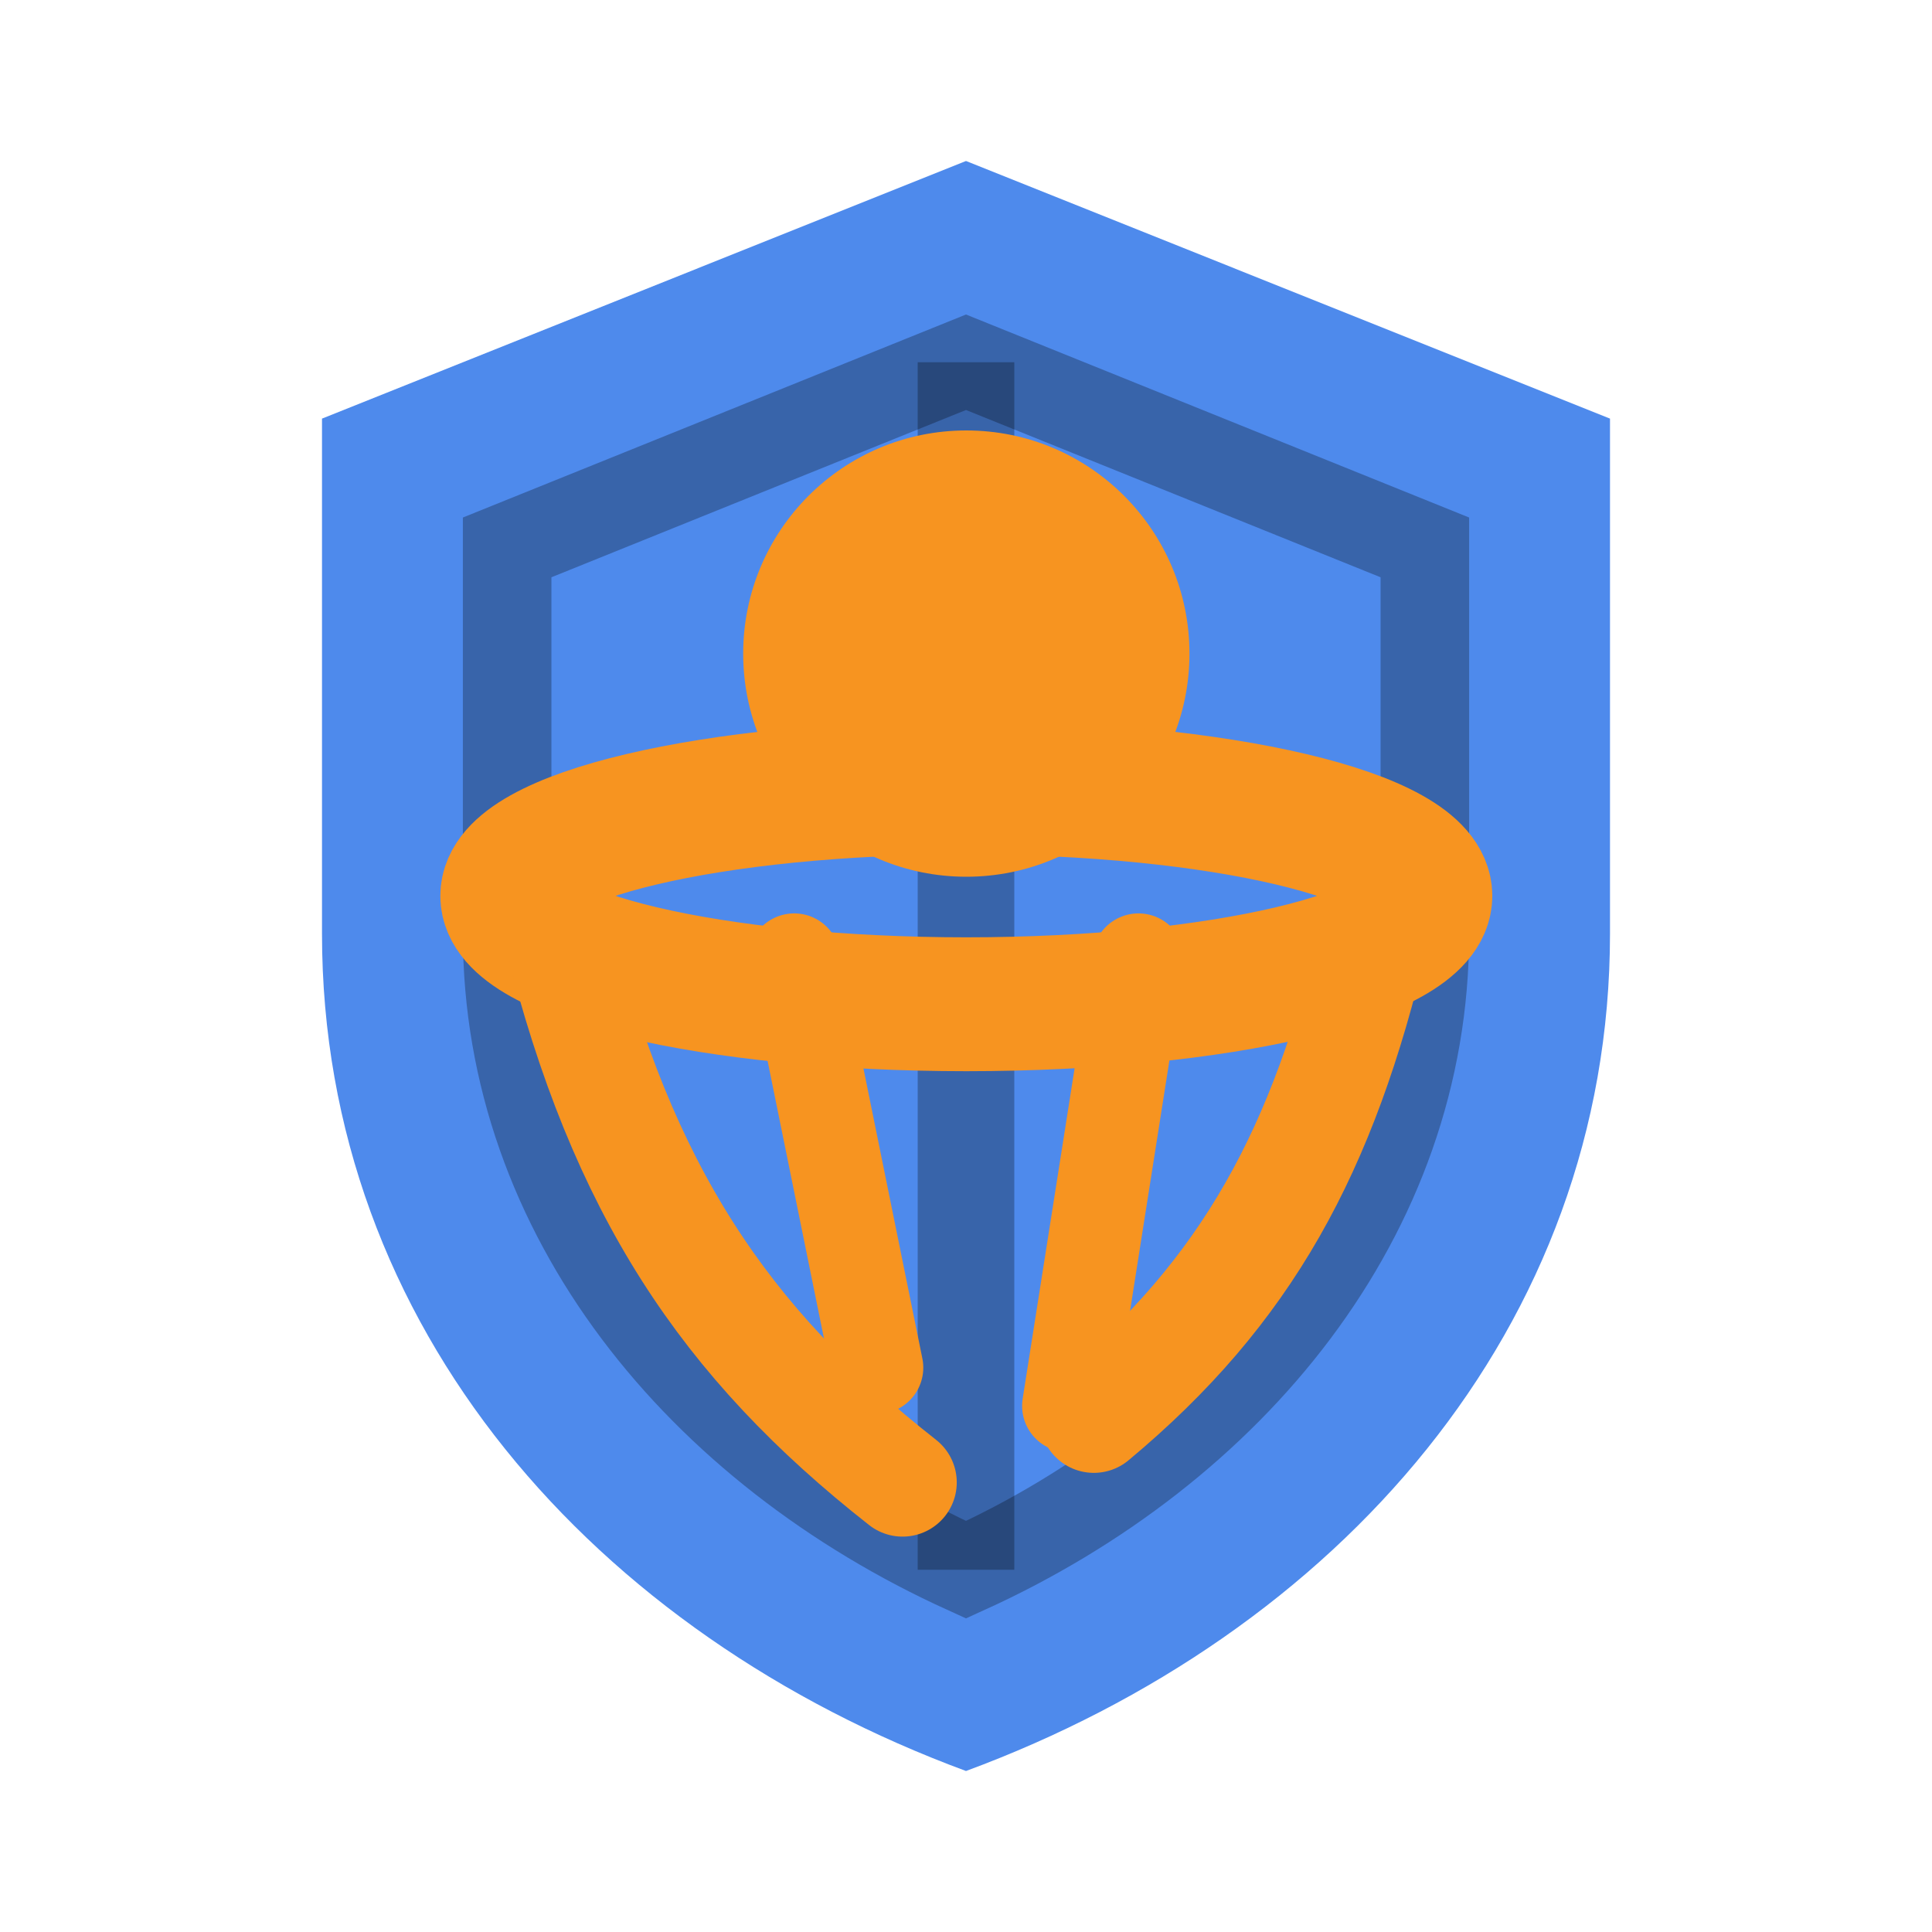
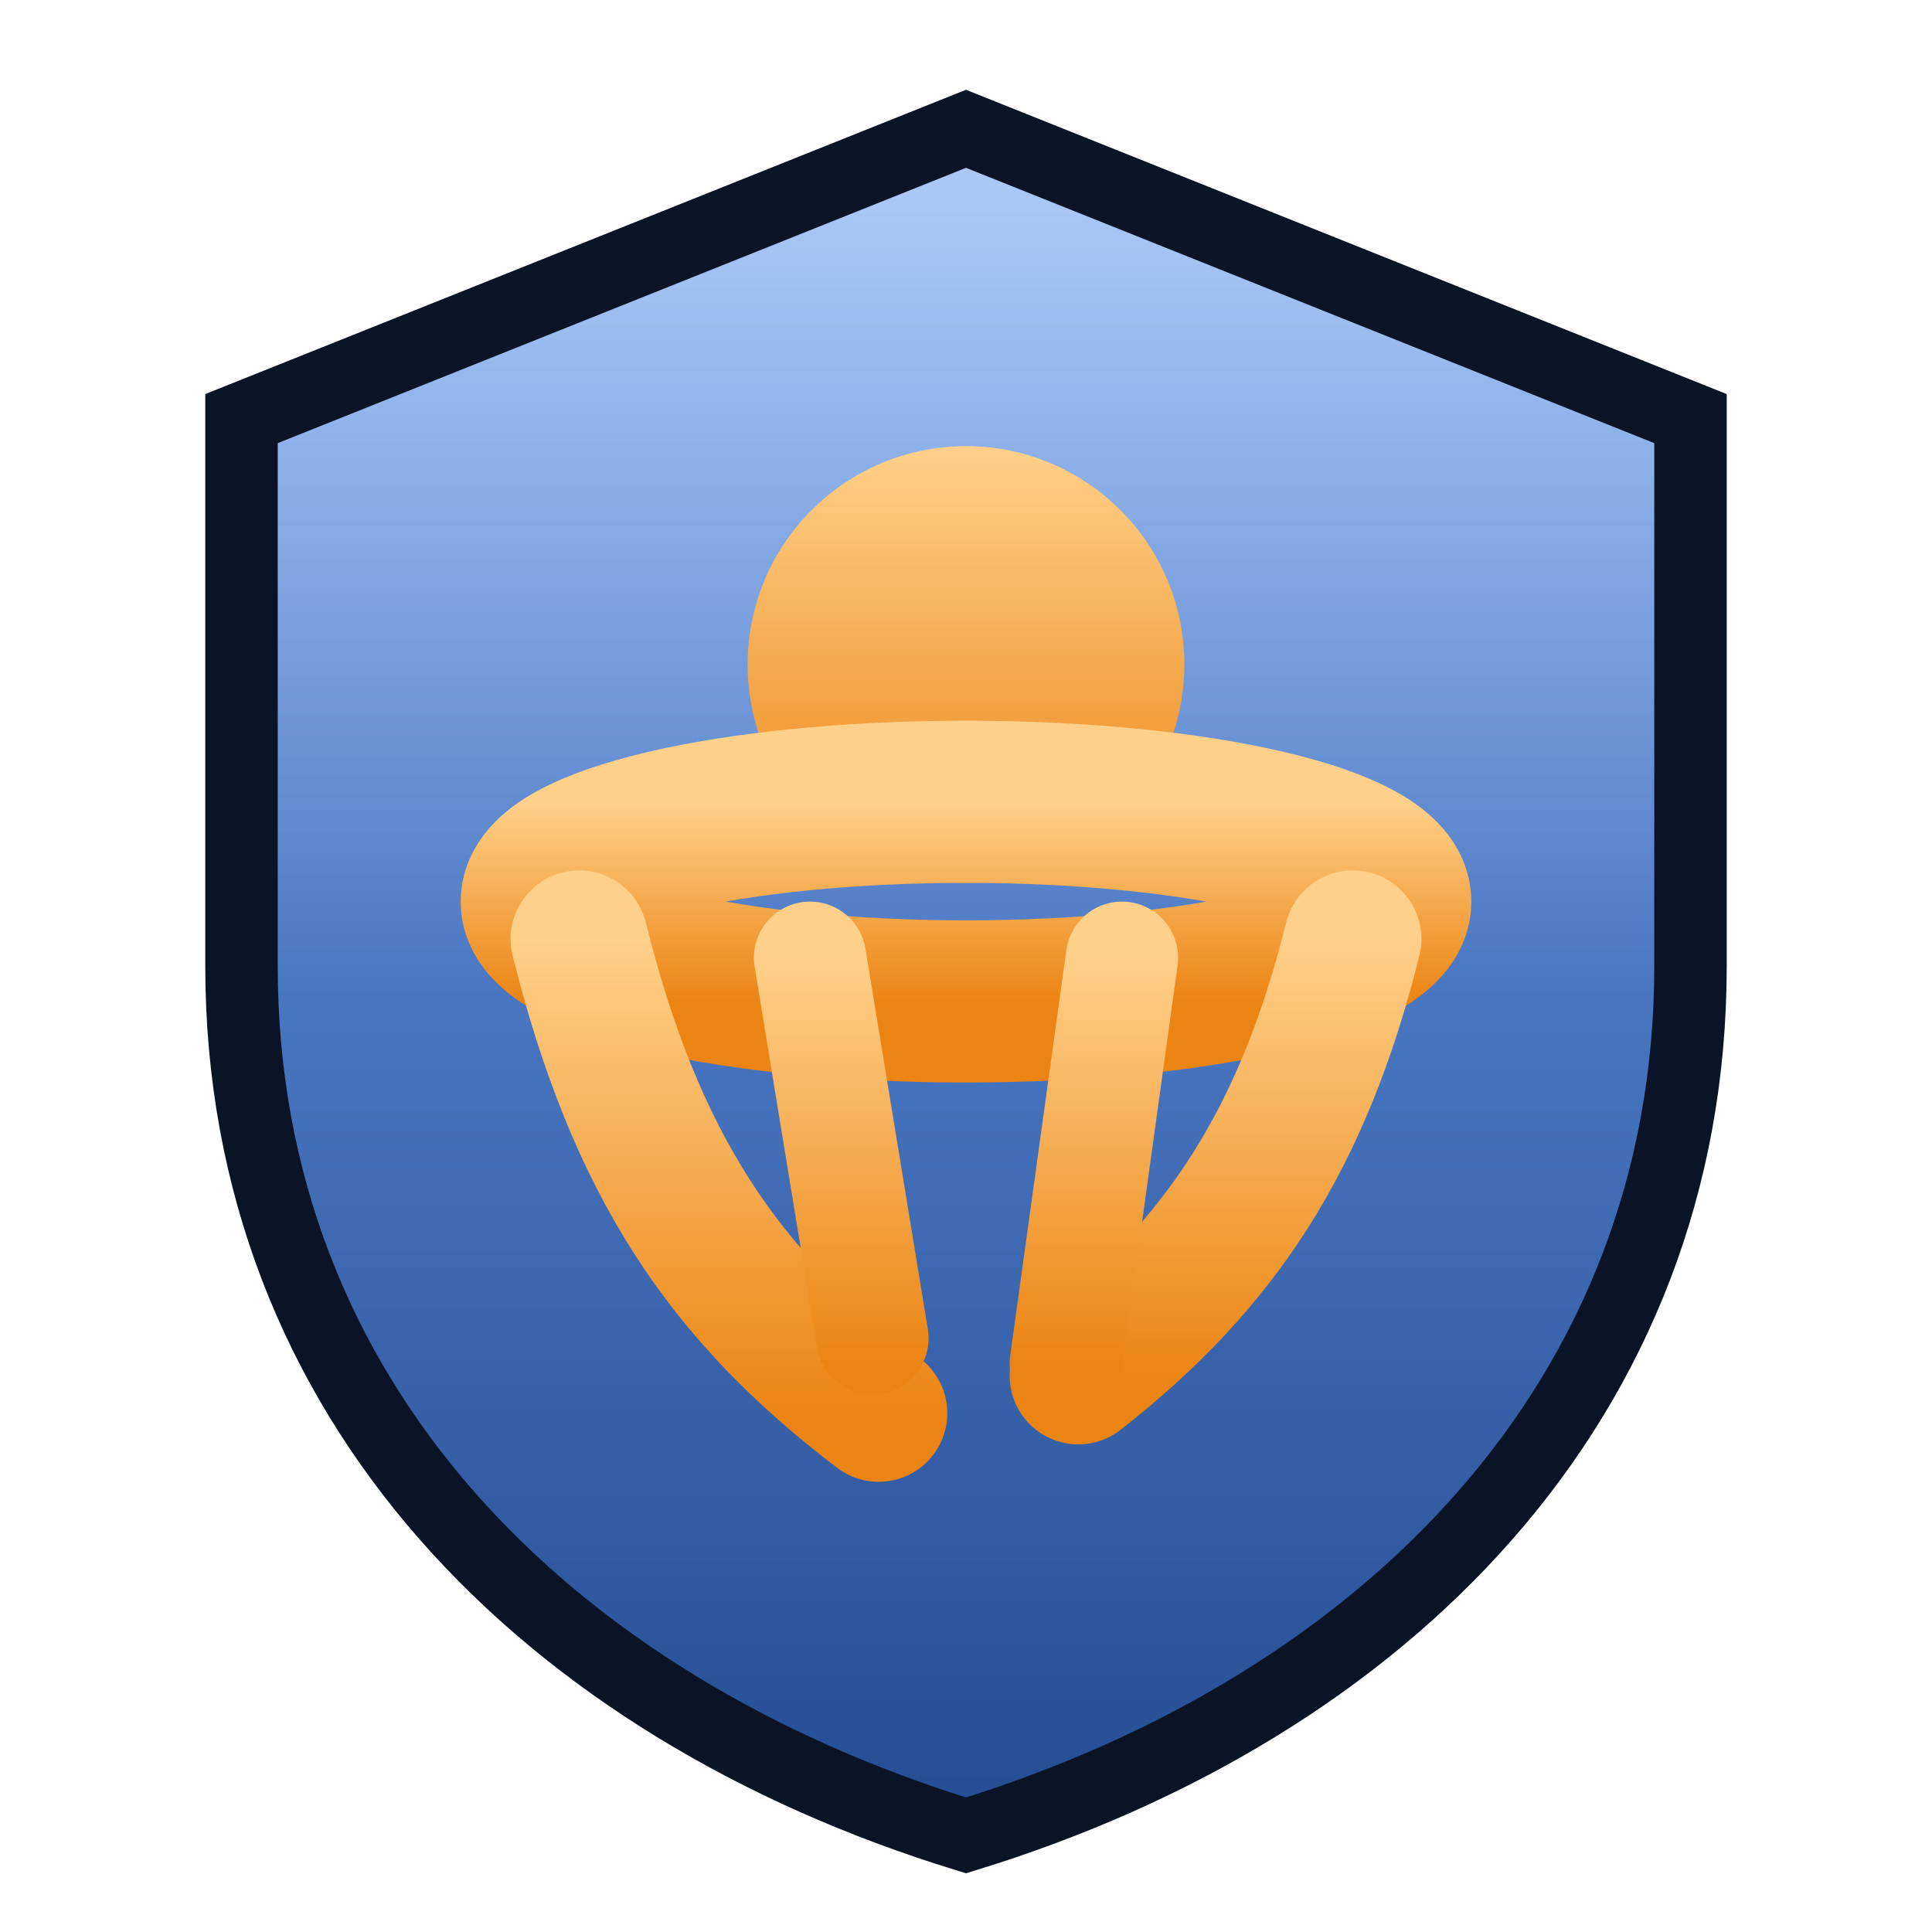
<svg xmlns="http://www.w3.org/2000/svg" viewBox="0 0 24 24" width="24" height="24">
-   <g>
-     <path d="M12 2 L20 5.2 V11.6 C20 16.5 16.6 20.3 12 22 C7.4 20.3 4 16.5 4 11.6 V5.2 Z" fill="#4E8AEC" />
-     <path d="M12 4.5 L17.7 6.8 V11.6 C17.7 15.1 15.3 18 12 19.5 C8.7 18 6.3 15.1 6.3 11.6 V6.8 Z" fill="none" stroke="rgba(0,0,0,0.28)" stroke-width="1.1" />
-     <path d="M12 4.5 V19.5" stroke="rgba(0,0,0,0.28)" stroke-width="1.2" />
-   </g>
-   <g transform="translate(2.5,2.1) scale(0.792)">
-     <circle cx="12" cy="7.6" r="3.5" fill="#F79420" />
-     <ellipse cx="12" cy="11.4" rx="7.2" ry="1.7" fill="none" stroke="#F79420" stroke-width="2.1" />
-     <path d="M5.6 12 C6.6 16 8.2 18.4 11 20.6" fill="none" stroke="#F79420" stroke-width="1.7" stroke-linecap="round" />
-     <path d="M18.4 12 C17.6 15.4 16.4 17.6 14 19.6" fill="none" stroke="#F79420" stroke-width="1.7" stroke-linecap="round" />
-     <path d="M9.3 12.4 L10.6 18.8 M14.7 12.4 L13.6 19.4" fill="none" stroke="#F79420" stroke-width="1.45" stroke-linecap="round" />
+   <defs>
+     <linearGradient id="sd-od_balance" x1="0" y1="0" x2="0" y2="1">
+       <stop offset="0" stop-color="#6FA2F2" />
+       <stop offset="1" stop-color="#244C92" />
+     </linearGradient>
+     <linearGradient id="sh-od_balance" x1="0" y1="0" x2="0" y2="1">
+       <stop offset="0" stop-color="#fff" stop-opacity="0.45" />
+       <stop offset="0.5" stop-color="#fff" stop-opacity="0" />
+     </linearGradient>
+     <linearGradient id="og-od_balance" x1="0" y1="0" x2="0" y2="1">
+       <stop offset="0" stop-color="#FFD08A" />
+       <stop offset="1" stop-color="#EC8413" />
+     </linearGradient>
+   </defs>
+   <path d="M12 1.6 L21 5.2 V12 C21 17.4 17.2 21.2 12 22.8 C6.8 21.2 3 17.4 3 12 V5.2 Z" fill="url(#sd-od_balance)" />
+   <path d="M12 1.6 L21 5.2 V12 C21 17.4 17.2 21.2 12 22.8 C6.8 21.2 3 17.4 3 12 V5.2 Z" fill="url(#sh-od_balance)" />
+   <path d="M12 1.6 L21 5.2 V12 C21 17.4 17.2 21.2 12 22.8 C6.8 21.2 3 17.4 3 12 V5.2 Z" fill="none" stroke="#0a1426" stroke-width="0.9" />
+   <g transform="translate(12,11.2) scale(0.775) translate(-12,-11.4)">
+     <circle cx="12" cy="7.6" r="3.5" fill="url(#og-od_balance)" />
+     <ellipse cx="12" cy="11.4" rx="6.8" ry="1.6" fill="none" stroke="url(#og-od_balance)" stroke-width="2.6" />
+     <path d="M5.8 12 C6.7 15.6 8.1 17.7 10.6 19.6" fill="none" stroke="url(#og-od_balance)" stroke-width="2.2" stroke-linecap="round" />
+     <path d="M18.2 12 C17.4 15.2 16.1 17.2 13.8 19" fill="none" stroke="url(#og-od_balance)" stroke-width="2.2" stroke-linecap="round" />
+     <path d="M9.5 12.3 L10.5 18.4 M14.5 12.3 L13.6 18.8" fill="none" stroke="url(#og-od_balance)" stroke-width="1.8" stroke-linecap="round" />
  </g>
</svg>
